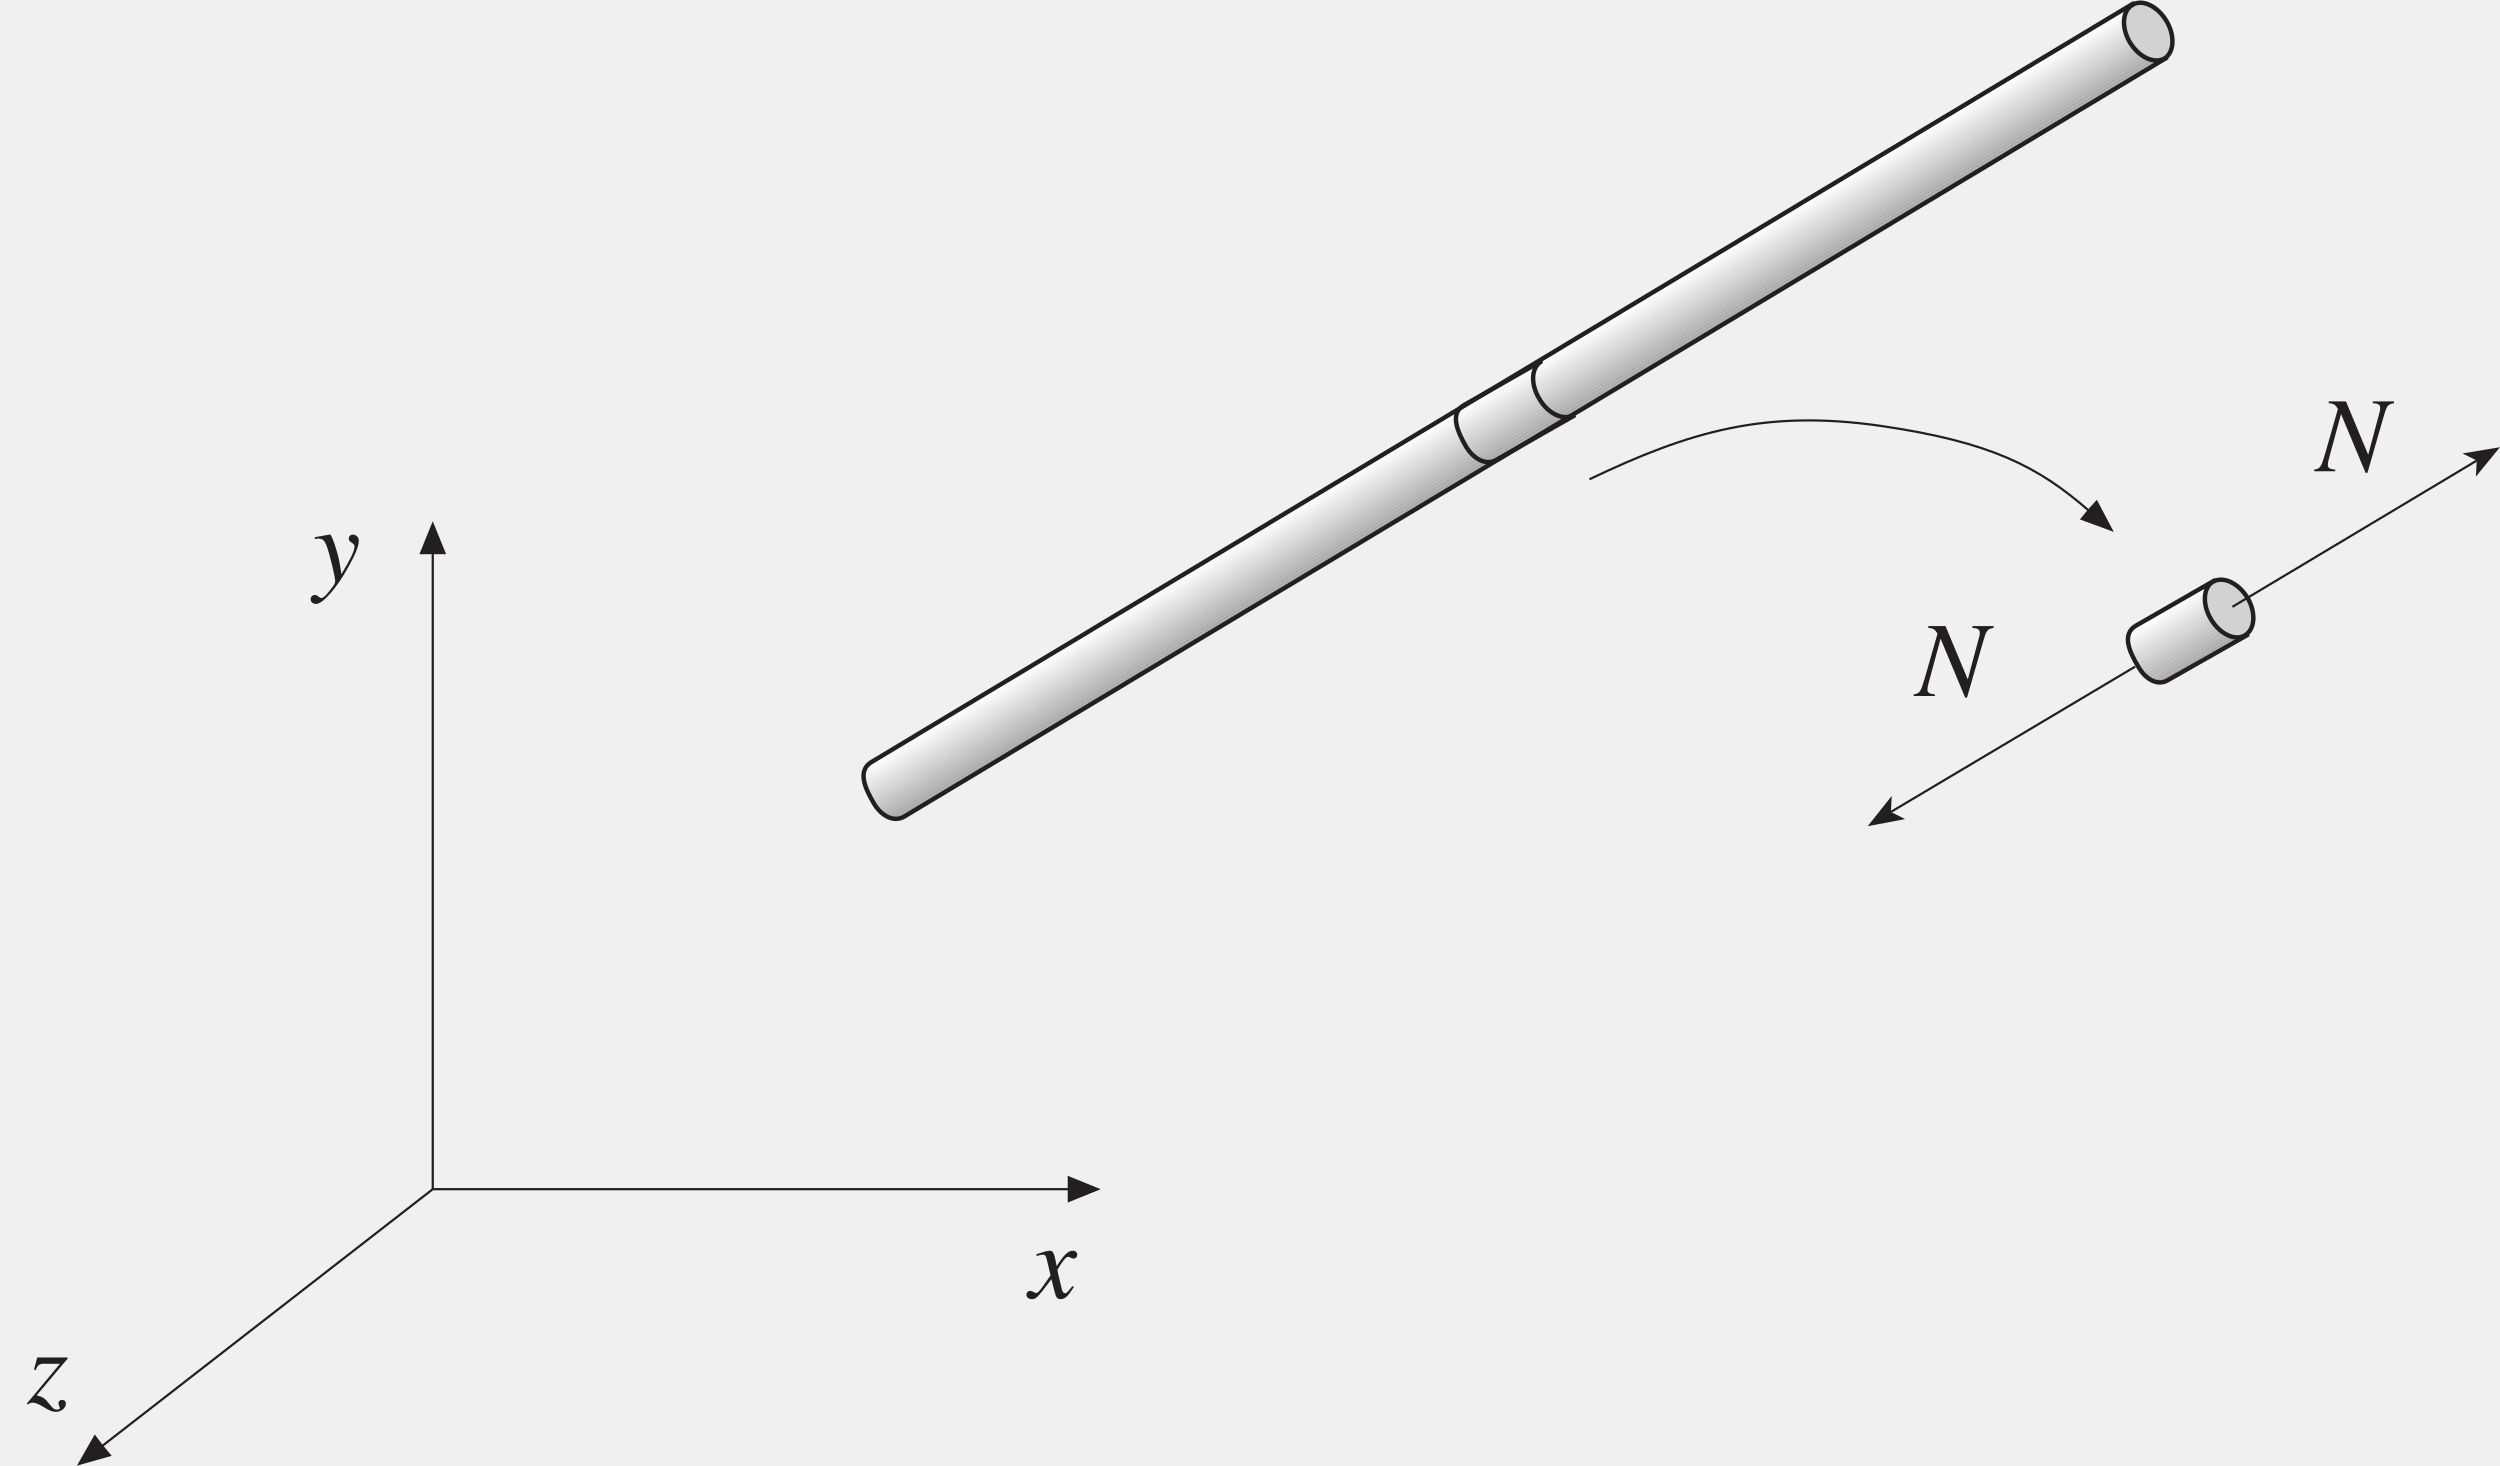
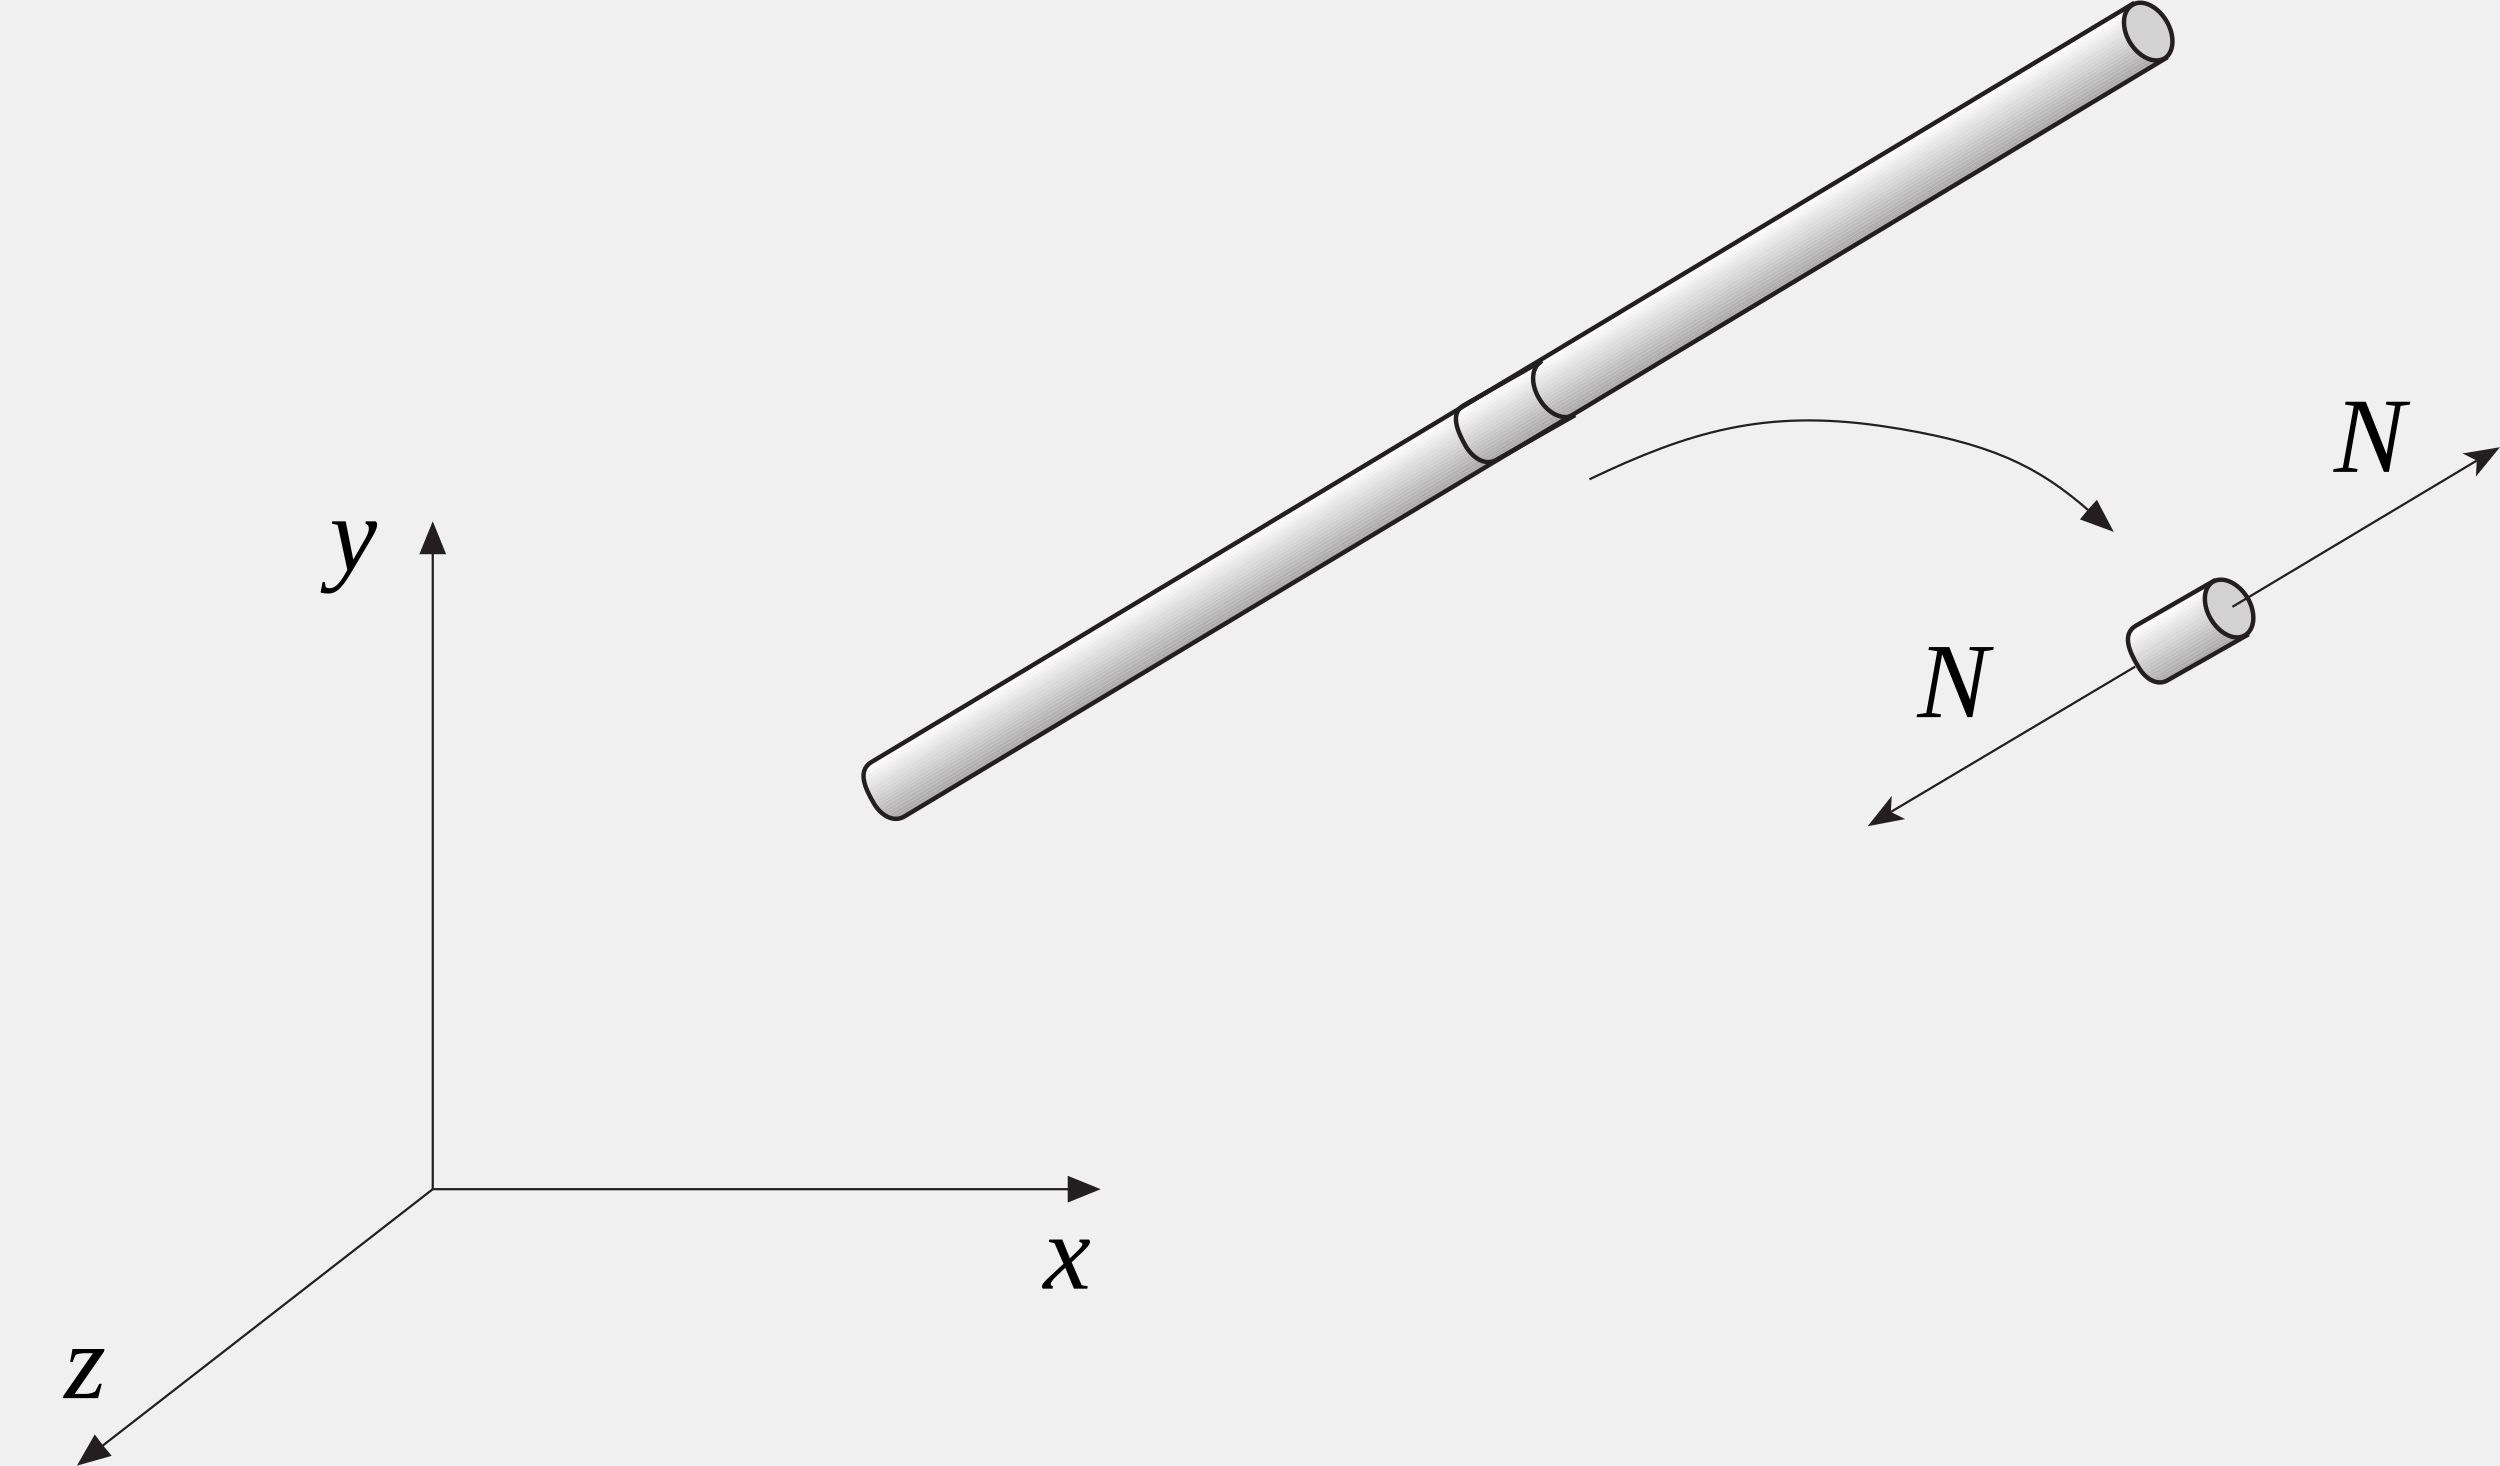
<svg xmlns="http://www.w3.org/2000/svg" version="1.1" id="svg1" width="373.773" height="219.16" viewBox="0 0 373.773 219.16">
  <defs id="defs1">
    <clipPath clipPathUnits="userSpaceOnUse" id="clipPath13">
      <path d="m 977.25,789.25 1414,850 37,-61 -1414,-850 c -12.66,-7.594 -26.488,1.598 -34,14 -10.902,18.289 -18.906,37.473 -3,47 z" id="path13" />
    </clipPath>
    <clipPath clipPathUnits="userSpaceOnUse" id="clipPath15">
      <path d="m 977.25,789.25 1414,850 37,-61 -1414,-850 c -12.66,-7.594 -26.488,1.598 -34,14 -10.902,18.289 -18.906,37.473 -3,47 z" id="path15" />
    </clipPath>
    <clipPath clipPathUnits="userSpaceOnUse" id="clipPath17">
      <path d="m 977.25,789.25 1414,850 37,-61 -1414,-850 c -12.66,-7.594 -26.488,1.598 -34,14 -10.902,18.289 -18.906,37.473 -3,47 z" id="path17" />
    </clipPath>
    <clipPath clipPathUnits="userSpaceOnUse" id="clipPath19">
      <path d="m 977.25,789.25 1414,850 37,-61 -1414,-850 c -12.66,-7.594 -26.488,1.598 -34,14 -10.902,18.289 -18.906,37.473 -3,47 z" id="path19" />
    </clipPath>
    <clipPath clipPathUnits="userSpaceOnUse" id="clipPath21">
      <path d="m 977.25,789.25 1414,850 37,-61 -1414,-850 c -12.66,-7.594 -26.488,1.598 -34,14 -10.902,18.289 -18.906,37.473 -3,47 z" id="path21" />
    </clipPath>
    <clipPath clipPathUnits="userSpaceOnUse" id="clipPath23">
      <path d="m 977.25,789.25 1414,850 37,-61 -1414,-850 c -12.66,-7.594 -26.488,1.598 -34,14 -10.902,18.289 -18.906,37.473 -3,47 z" id="path23" />
    </clipPath>
    <clipPath clipPathUnits="userSpaceOnUse" id="clipPath25">
      <path d="m 977.25,789.25 1414,850 37,-61 -1414,-850 c -12.66,-7.594 -26.488,1.598 -34,14 -10.902,18.289 -18.906,37.473 -3,47 z" id="path25" />
    </clipPath>
    <clipPath clipPathUnits="userSpaceOnUse" id="clipPath27">
      <path d="m 977.25,789.25 1414,850 37,-61 -1414,-850 c -12.66,-7.594 -26.488,1.598 -34,14 -10.902,18.289 -18.906,37.473 -3,47 z" id="path27" />
    </clipPath>
    <clipPath clipPathUnits="userSpaceOnUse" id="clipPath29">
      <path d="m 977.25,789.25 1414,850 37,-61 -1414,-850 c -12.66,-7.594 -26.488,1.598 -34,14 -10.902,18.289 -18.906,37.473 -3,47 z" id="path29" />
    </clipPath>
    <clipPath clipPathUnits="userSpaceOnUse" id="clipPath31">
      <path d="m 977.25,789.25 1414,850 37,-61 -1414,-850 c -12.66,-7.594 -26.488,1.598 -34,14 -10.902,18.289 -18.906,37.473 -3,47 z" id="path31" />
    </clipPath>
    <clipPath clipPathUnits="userSpaceOnUse" id="clipPath33">
      <path d="m 977.25,789.25 1414,850 37,-61 -1414,-850 c -12.66,-7.594 -26.488,1.598 -34,14 -10.902,18.289 -18.906,37.473 -3,47 z" id="path33" />
    </clipPath>
    <clipPath clipPathUnits="userSpaceOnUse" id="clipPath35">
      <path d="m 977.25,789.25 1414,850 37,-61 -1414,-850 c -12.66,-7.594 -26.488,1.598 -34,14 -10.902,18.289 -18.906,37.473 -3,47 z" id="path35" />
    </clipPath>
    <clipPath clipPathUnits="userSpaceOnUse" id="clipPath37">
      <path d="m 977.25,789.25 1414,850 37,-61 -1414,-850 c -12.66,-7.594 -26.488,1.598 -34,14 -10.902,18.289 -18.906,37.473 -3,47 z" id="path37" />
    </clipPath>
    <clipPath clipPathUnits="userSpaceOnUse" id="clipPath39">
      <path d="m 977.25,789.25 1414,850 37,-61 -1414,-850 c -12.66,-7.594 -26.488,1.598 -34,14 -10.902,18.289 -18.906,37.473 -3,47 z" id="path39" />
    </clipPath>
    <clipPath clipPathUnits="userSpaceOnUse" id="clipPath41">
      <path d="m 977.25,789.25 1414,850 37,-61 -1414,-850 c -12.66,-7.594 -26.488,1.598 -34,14 -10.902,18.289 -18.906,37.473 -3,47 z" id="path41" />
    </clipPath>
    <clipPath clipPathUnits="userSpaceOnUse" id="clipPath43">
      <path d="m 977.25,789.25 1414,850 37,-61 -1414,-850 c -12.66,-7.594 -26.488,1.598 -34,14 -10.902,18.289 -18.906,37.473 -3,47 z" id="path43" />
    </clipPath>
    <clipPath clipPathUnits="userSpaceOnUse" id="clipPath45">
      <path d="m 977.25,789.25 1414,850 37,-61 -1414,-850 c -12.66,-7.594 -26.488,1.598 -34,14 -10.902,18.289 -18.906,37.473 -3,47 z" id="path45" />
    </clipPath>
    <clipPath clipPathUnits="userSpaceOnUse" id="clipPath47">
      <path d="m 977.25,789.25 1414,850 37,-61 -1414,-850 c -12.66,-7.594 -26.488,1.598 -34,14 -10.902,18.289 -18.906,37.473 -3,47 z" id="path47" />
    </clipPath>
    <clipPath clipPathUnits="userSpaceOnUse" id="clipPath49">
      <path d="m 977.25,789.25 1414,850 37,-61 -1414,-850 c -12.66,-7.594 -26.488,1.598 -34,14 -10.902,18.289 -18.906,37.473 -3,47 z" id="path49" />
    </clipPath>
    <clipPath clipPathUnits="userSpaceOnUse" id="clipPath51">
      <path d="m 977.25,789.25 1414,850 37,-61 -1414,-850 c -12.66,-7.594 -26.488,1.598 -34,14 -10.902,18.289 -18.906,37.473 -3,47 z" id="path51" />
    </clipPath>
    <clipPath clipPathUnits="userSpaceOnUse" id="clipPath56">
      <path d="m 2395.25,942.25 87,50 37,-61 -88,-50 c -11.98,-7.57 -25.67,1.383 -33,14 -11.08,18.074 -19.27,37.566 -3,47 z" id="path56" />
    </clipPath>
    <clipPath clipPathUnits="userSpaceOnUse" id="clipPath58">
      <path d="m 2395.25,942.25 87,50 37,-61 -88,-50 c -11.98,-7.57 -25.67,1.383 -33,14 -11.08,18.074 -19.27,37.566 -3,47 z" id="path58" />
    </clipPath>
    <clipPath clipPathUnits="userSpaceOnUse" id="clipPath60">
      <path d="m 2395.25,942.25 87,50 37,-61 -88,-50 c -11.98,-7.57 -25.67,1.383 -33,14 -11.08,18.074 -19.27,37.566 -3,47 z" id="path60" />
    </clipPath>
    <clipPath clipPathUnits="userSpaceOnUse" id="clipPath62">
      <path d="m 2395.25,942.25 87,50 37,-61 -88,-50 c -11.98,-7.57 -25.67,1.383 -33,14 -11.08,18.074 -19.27,37.566 -3,47 z" id="path62" />
    </clipPath>
    <clipPath clipPathUnits="userSpaceOnUse" id="clipPath64">
      <path d="m 2395.25,942.25 87,50 37,-61 -88,-50 c -11.98,-7.57 -25.67,1.383 -33,14 -11.08,18.074 -19.27,37.566 -3,47 z" id="path64" />
    </clipPath>
    <clipPath clipPathUnits="userSpaceOnUse" id="clipPath66">
      <path d="m 2395.25,942.25 87,50 37,-61 -88,-50 c -11.98,-7.57 -25.67,1.383 -33,14 -11.08,18.074 -19.27,37.566 -3,47 z" id="path66" />
    </clipPath>
    <clipPath clipPathUnits="userSpaceOnUse" id="clipPath68">
      <path d="m 2395.25,942.25 87,50 37,-61 -88,-50 c -11.98,-7.57 -25.67,1.383 -33,14 -11.08,18.074 -19.27,37.566 -3,47 z" id="path68" />
    </clipPath>
    <clipPath clipPathUnits="userSpaceOnUse" id="clipPath70">
      <path d="m 2395.25,942.25 87,50 37,-61 -88,-50 c -11.98,-7.57 -25.67,1.383 -33,14 -11.08,18.074 -19.27,37.566 -3,47 z" id="path70" />
    </clipPath>
    <clipPath clipPathUnits="userSpaceOnUse" id="clipPath72">
      <path d="m 2395.25,942.25 87,50 37,-61 -88,-50 c -11.98,-7.57 -25.67,1.383 -33,14 -11.08,18.074 -19.27,37.566 -3,47 z" id="path72" />
    </clipPath>
    <clipPath clipPathUnits="userSpaceOnUse" id="clipPath74">
      <path d="m 2395.25,942.25 87,50 37,-61 -88,-50 c -11.98,-7.57 -25.67,1.383 -33,14 -11.08,18.074 -19.27,37.566 -3,47 z" id="path74" />
    </clipPath>
    <clipPath clipPathUnits="userSpaceOnUse" id="clipPath76">
      <path d="m 2395.25,942.25 87,50 37,-61 -88,-50 c -11.98,-7.57 -25.67,1.383 -33,14 -11.08,18.074 -19.27,37.566 -3,47 z" id="path76" />
    </clipPath>
    <clipPath clipPathUnits="userSpaceOnUse" id="clipPath78">
      <path d="m 2395.25,942.25 87,50 37,-61 -88,-50 c -11.98,-7.57 -25.67,1.383 -33,14 -11.08,18.074 -19.27,37.566 -3,47 z" id="path78" />
    </clipPath>
    <clipPath clipPathUnits="userSpaceOnUse" id="clipPath80">
      <path d="m 2395.25,942.25 87,50 37,-61 -88,-50 c -11.98,-7.57 -25.67,1.383 -33,14 -11.08,18.074 -19.27,37.566 -3,47 z" id="path80" />
    </clipPath>
    <clipPath clipPathUnits="userSpaceOnUse" id="clipPath82">
      <path d="m 2395.25,942.25 87,50 37,-61 -88,-50 c -11.98,-7.57 -25.67,1.383 -33,14 -11.08,18.074 -19.27,37.566 -3,47 z" id="path82" />
    </clipPath>
    <clipPath clipPathUnits="userSpaceOnUse" id="clipPath84">
      <path d="m 2395.25,942.25 87,50 37,-61 -88,-50 c -11.98,-7.57 -25.67,1.383 -33,14 -11.08,18.074 -19.27,37.566 -3,47 z" id="path84" />
    </clipPath>
    <clipPath clipPathUnits="userSpaceOnUse" id="clipPath86">
      <path d="m 2395.25,942.25 87,50 37,-61 -88,-50 c -11.98,-7.57 -25.67,1.383 -33,14 -11.08,18.074 -19.27,37.566 -3,47 z" id="path86" />
    </clipPath>
    <clipPath clipPathUnits="userSpaceOnUse" id="clipPath88">
      <path d="m 2395.25,942.25 87,50 37,-61 -88,-50 c -11.98,-7.57 -25.67,1.383 -33,14 -11.08,18.074 -19.27,37.566 -3,47 z" id="path88" />
    </clipPath>
    <clipPath clipPathUnits="userSpaceOnUse" id="clipPath90">
      <path d="m 2395.25,942.25 87,50 37,-61 -88,-50 c -11.98,-7.57 -25.67,1.383 -33,14 -11.08,18.074 -19.27,37.566 -3,47 z" id="path90" />
    </clipPath>
    <clipPath clipPathUnits="userSpaceOnUse" id="clipPath92">
      <path d="m 2395.25,942.25 87,50 37,-61 -88,-50 c -11.98,-7.57 -25.67,1.383 -33,14 -11.08,18.074 -19.27,37.566 -3,47 z" id="path92" />
    </clipPath>
    <clipPath clipPathUnits="userSpaceOnUse" id="clipPath94">
      <path d="m 2395.25,942.25 87,50 37,-61 -88,-50 c -11.98,-7.57 -25.67,1.383 -33,14 -11.08,18.074 -19.27,37.566 -3,47 z" id="path94" />
    </clipPath>
  </defs>
  <g id="g1">
    <path id="path1" d="m 1782.25,1106.25 c 112.57,53.78 196.37,78.38 326,60 124.91,-18.24 177.41,-45.73 235,-96" style="fill:none;stroke:#231f20;stroke-width:2.5;stroke-linecap:butt;stroke-linejoin:miter;stroke-miterlimit:3.864;stroke-dasharray:none;stroke-opacity:1" transform="matrix(0.1333333,0,0,-0.1333333,0,219.16)" />
    <path id="path2" d="m 2341.25,1072.25 10,11 19,-36 -38,14 9,11" style="fill:#231f20;fill-opacity:1;fill-rule:evenodd;stroke:none" transform="matrix(0.1333333,0,0,-0.1333333,0,219.16)" />
    <path id="path3" d="m 2120.25,733.25 274,163" style="fill:none;stroke:#231f20;stroke-width:2.5;stroke-linecap:butt;stroke-linejoin:miter;stroke-miterlimit:3.864;stroke-dasharray:none;stroke-opacity:1" transform="matrix(0.1333333,0,0,-0.1333333,0,219.16)" />
    <path id="path4" d="m 2120.25,733.25 16,-8 -42,-8 27,34 -1,-18" style="fill:#231f20;fill-opacity:1;fill-rule:evenodd;stroke:none" transform="matrix(0.1333333,0,0,-0.1333333,0,219.16)" />
-     <path id="path5" d="M 8.719,-7.841 H 6.34 v 0.199 c 0.68,0.059 0.832,0.176 0.832,0.609 0,0.141 -0.023,0.27 -0.105,0.527 -0.012,0.035 -0.023,0.082 -0.023,0.094 l -1.219,4.559 -2.496,-5.988 H 1.395 v 0.199 c 0.562,0.047 0.797,0.199 1.031,0.668 l -1.43,5.004 c -0.457,1.535 -0.551,1.676 -1.23,1.781 v 0.188 H 2.133 v -0.188 c -0.621,-0.047 -0.832,-0.188 -0.832,-0.516 0,-0.164 0.035,-0.398 0.105,-0.656 l 1.371,-5.062 2.754,6.598 h 0.211 l 1.734,-6.035 c 0.445,-1.559 0.492,-1.617 1.242,-1.781 z M 53.619,-33.039 H 51.24 v 0.199 c 0.68,0.059 0.832,0.176 0.832,0.609 0,0.141 -0.023,0.27 -0.105,0.527 -0.012,0.035 -0.023,0.082 -0.023,0.094 l -1.219,4.559 -2.496,-5.988 h -1.934 v 0.199 c 0.562,0.047 0.797,0.199 1.031,0.668 l -1.43,5.004 c -0.457,1.535 -0.551,1.676 -1.23,1.781 v 0.188 h 2.367 v -0.188 c -0.621,-0.047 -0.832,-0.188 -0.832,-0.516 0,-0.164 0.035,-0.398 0.105,-0.656 l 1.371,-5.062 2.754,6.598 h 0.211 l 1.734,-6.035 c 0.445,-1.559 0.492,-1.617 1.242,-1.781 z M -210.826,75.597 c 0.234,-0.598 0.422,-0.727 0.973,-0.715 h 1.746 l -3.715,4.465 0.105,0.105 c 0.199,-0.152 0.352,-0.211 0.539,-0.211 0.316,0 0.703,0.152 1.266,0.504 0.598,0.375 0.996,0.527 1.336,0.527 0.609,0 1.137,-0.434 1.137,-0.914 0,-0.258 -0.176,-0.434 -0.422,-0.434 -0.246,0 -0.41,0.164 -0.41,0.387 0,0.094 0.035,0.199 0.105,0.352 0.035,0.07 0.059,0.141 0.059,0.176 0,0.105 -0.129,0.176 -0.316,0.176 -0.305,0 -0.445,-0.105 -0.844,-0.598 -0.527,-0.68 -0.75,-0.832 -1.453,-0.996 l 3.48,-4.125 v -0.129 h -3.41 l -0.363,1.371 z m 116.253,-9.434 c -0.105,0.117 -0.164,0.188 -0.27,0.328 -0.27,0.363 -0.422,0.48 -0.562,0.48 -0.164,0 -0.281,-0.152 -0.363,-0.492 -0.035,-0.129 -0.035,-0.152 -0.047,-0.188 -0.293,-1.23 -0.434,-1.781 -0.434,-1.957 0.539,-0.938 0.961,-1.453 1.184,-1.453 0.07,0 0.176,0.035 0.281,0.094 0.152,0.082 0.234,0.105 0.34,0.105 0.234,0 0.41,-0.176 0.41,-0.434 0,-0.258 -0.211,-0.445 -0.492,-0.445 -0.527,0 -0.973,0.434 -1.816,1.723 l -0.129,-0.656 c -0.164,-0.82 -0.305,-1.066 -0.621,-1.066 -0.281,0 -0.668,0.105 -1.406,0.352 -0.07,0.023 -0.07,0.023 -0.129,0.047 l 0.047,0.188 c 0.469,-0.129 0.551,-0.141 0.668,-0.141 0.305,0 0.375,0.117 0.539,0.832 l 0.352,1.477 -0.984,1.406 c -0.258,0.352 -0.48,0.574 -0.609,0.574 -0.082,0 -0.199,-0.035 -0.316,-0.105 -0.152,-0.094 -0.281,-0.129 -0.387,-0.129 -0.234,0 -0.41,0.188 -0.41,0.422 0,0.316 0.234,0.504 0.609,0.504 0.363,0 0.516,-0.105 1.113,-0.82 0.316,-0.398 0.586,-0.762 1.078,-1.418 l 0.363,1.441 c 0.152,0.621 0.305,0.797 0.691,0.797 0.457,0 0.773,-0.281 1.465,-1.359 z M -179.525,-17.606 c 0.152,-0.035 0.246,-0.047 0.375,-0.047 0.492,0 0.727,0.199 0.961,0.844 0.328,0.891 0.949,3.457 0.949,3.914 0,0.188 -0.082,0.387 -0.258,0.609 -0.328,0.445 -0.609,0.785 -0.75,0.938 -0.258,0.258 -0.387,0.363 -0.539,0.363 -0.082,0 -0.152,-0.035 -0.293,-0.141 -0.176,-0.141 -0.293,-0.199 -0.445,-0.199 -0.258,0 -0.469,0.199 -0.469,0.469 0,0.316 0.258,0.527 0.621,0.527 0.762,0 2.32,-1.793 3.633,-4.172 0.82,-1.477 1.148,-2.344 1.148,-2.93 0,-0.363 -0.293,-0.668 -0.656,-0.668 -0.281,0 -0.469,0.188 -0.469,0.445 0,0.199 0.094,0.316 0.34,0.469 0.223,0.141 0.305,0.246 0.305,0.41 0,0.48 -0.434,1.406 -1.465,3.105 l -0.234,-1.395 c -0.188,-1.066 -0.855,-3.035 -1.031,-3.035 h -0.047 c -0.023,0.012 -0.059,0.012 -0.117,0.012 -0.094,0.012 -0.539,0.094 -1.172,0.211 -0.059,0.012 -0.211,0.047 -0.387,0.07 z m 0,0" style="fill:#231f20;fill-opacity:1;fill-rule:nonzero;stroke:none" aria-label="N&#10;N&#10;z&#10;x&#10;y" transform="matrix(1.333333,0,0,1.333333,286.4333,104.06)" />
    <path id="path6" d="m 485.25,310.25 -372,-289" style="fill:none;stroke:#231f20;stroke-width:2.5;stroke-linecap:butt;stroke-linejoin:miter;stroke-miterlimit:3.864;stroke-dasharray:none;stroke-opacity:1" transform="matrix(0.1333333,0,0,-0.1333333,0,219.16)" />
    <path id="path7" d="m 115.25,23.25 10,-12 -39,-11 20,35 9,-12" style="fill:#231f20;fill-opacity:1;fill-rule:evenodd;stroke:none" transform="matrix(0.1333333,0,0,-0.1333333,0,219.16)" />
    <path id="path8" d="m 485.25,1024.25 v -714" style="fill:none;stroke:#231f20;stroke-width:2.5;stroke-linecap:butt;stroke-linejoin:miter;stroke-miterlimit:3.864;stroke-dasharray:none;stroke-opacity:1" transform="matrix(0.1333333,0,0,-0.1333333,0,219.16)" />
    <path id="path9" d="m 485.25,1022.25 h -15 l 15,37 15,-37 h -15" style="fill:#231f20;fill-opacity:1;fill-rule:evenodd;stroke:none" transform="matrix(0.1333333,0,0,-0.1333333,0,219.16)" />
    <path id="path10" d="m 485.25,310.25 h 714" style="fill:none;stroke:#231f20;stroke-width:2.5;stroke-linecap:butt;stroke-linejoin:miter;stroke-miterlimit:3.864;stroke-dasharray:none;stroke-opacity:1" transform="matrix(0.1333333,0,0,-0.1333333,0,219.16)" />
    <path id="path11" d="m 1197.25,310.25 v 15 l 37,-15 -37,-15 v 15" style="fill:#231f20;fill-opacity:1;fill-rule:evenodd;stroke:none" transform="matrix(0.1333333,0,0,-0.1333333,0,219.16)" />
    <path id="path12" d="m 960.25,775.25 -2,3 1434,861 1,-3 z" style="fill:#ffffff;fill-opacity:1;fill-rule:nonzero;stroke:none" transform="matrix(0.1333333,0,0,-0.1333333,0,219.16)" clip-path="url(#clipPath13)" />
    <path id="path14" d="m 962.25,772.25 -2,3 1433,861 2,-3 z" style="fill:#fafafa;fill-opacity:1;fill-rule:nonzero;stroke:none" transform="matrix(0.1333333,0,0,-0.1333333,0,219.16)" clip-path="url(#clipPath15)" />
    <path id="path16" d="m 964.25,769.25 -2,3 1433,861 2,-3 z" style="fill:#f6f6f6;fill-opacity:1;fill-rule:nonzero;stroke:none" transform="matrix(0.1333333,0,0,-0.1333333,0,219.16)" clip-path="url(#clipPath17)" />
    <path id="path18" d="m 966.25,766.25 -2,3 1433,861 2,-3 z" style="fill:#f1f1f1;fill-opacity:1;fill-rule:nonzero;stroke:none" transform="matrix(0.1333333,0,0,-0.1333333,0,219.16)" clip-path="url(#clipPath19)" />
    <path id="path20" d="m 968.25,763.25 -2,3 1433,861 2,-3 z" style="fill:#ececec;fill-opacity:1;fill-rule:nonzero;stroke:none" transform="matrix(0.1333333,0,0,-0.1333333,0,219.16)" clip-path="url(#clipPath21)" />
    <path id="path22" d="m 970.25,760.25 -2,3 1433,861 2,-3 z" style="fill:#e8e7e8;fill-opacity:1;fill-rule:nonzero;stroke:none" transform="matrix(0.1333333,0,0,-0.1333333,0,219.16)" clip-path="url(#clipPath23)" />
    <path id="path24" d="m 971.25,757.25 -1,3 1433,861 1,-3 z" style="fill:#e3e3e3;fill-opacity:1;fill-rule:nonzero;stroke:none" transform="matrix(0.1333333,0,0,-0.1333333,0,219.16)" clip-path="url(#clipPath25)" />
    <path id="path26" d="m 973.25,753.25 -2,4 1433,861 2,-4 z" style="fill:#dfdede;fill-opacity:1;fill-rule:nonzero;stroke:none" transform="matrix(0.1333333,0,0,-0.1333333,0,219.16)" clip-path="url(#clipPath27)" />
    <path id="path28" d="m 975.25,750.25 -2,3 1433,861 2,-3 z" style="fill:#dad9d9;fill-opacity:1;fill-rule:nonzero;stroke:none" transform="matrix(0.1333333,0,0,-0.1333333,0,219.16)" clip-path="url(#clipPath29)" />
    <path id="path30" d="m 977.25,747.25 -2,3 1433,861 2,-3 z" style="fill:#d5d5d5;fill-opacity:1;fill-rule:nonzero;stroke:none" transform="matrix(0.1333333,0,0,-0.1333333,0,219.16)" clip-path="url(#clipPath31)" />
    <path id="path32" d="m 979.25,744.25 -2,3 1433,861 2,-3 z" style="fill:#d1d0d0;fill-opacity:1;fill-rule:nonzero;stroke:none" transform="matrix(0.1333333,0,0,-0.1333333,0,219.16)" clip-path="url(#clipPath33)" />
    <path id="path34" d="m 981.25,741.25 -2,3 1433,861 2,-3 z" style="fill:#cccbcb;fill-opacity:1;fill-rule:nonzero;stroke:none" transform="matrix(0.1333333,0,0,-0.1333333,0,219.16)" clip-path="url(#clipPath35)" />
    <path id="path36" d="m 982.25,738.25 -1,3 1433,861 1,-3 z" style="fill:#c7c6c7;fill-opacity:1;fill-rule:nonzero;stroke:none" transform="matrix(0.1333333,0,0,-0.1333333,0,219.16)" clip-path="url(#clipPath37)" />
    <path id="path38" d="m 984.25,735.25 -2,3 1433,861 2,-3 z" style="fill:#c3c2c2;fill-opacity:1;fill-rule:nonzero;stroke:none" transform="matrix(0.1333333,0,0,-0.1333333,0,219.16)" clip-path="url(#clipPath39)" />
    <path id="path40" d="m 986.25,732.25 -2,3 1433,861 2,-3 z" style="fill:#bebdbd;fill-opacity:1;fill-rule:nonzero;stroke:none" transform="matrix(0.1333333,0,0,-0.1333333,0,219.16)" clip-path="url(#clipPath41)" />
    <path id="path42" d="m 988.25,729.25 -2,3 1433,861 2,-3 z" style="fill:#bab8b9;fill-opacity:1;fill-rule:nonzero;stroke:none" transform="matrix(0.1333333,0,0,-0.1333333,0,219.16)" clip-path="url(#clipPath43)" />
    <path id="path44" d="m 990.25,726.25 -2,3 1433,861 2,-3 z" style="fill:#b5b4b4;fill-opacity:1;fill-rule:nonzero;stroke:none" transform="matrix(0.1333333,0,0,-0.1333333,0,219.16)" clip-path="url(#clipPath45)" />
    <path id="path46" d="m 992.25,723.25 -2,3 1433,861 2,-3 z" style="fill:#b0afaf;fill-opacity:1;fill-rule:nonzero;stroke:none" transform="matrix(0.1333333,0,0,-0.1333333,0,219.16)" clip-path="url(#clipPath47)" />
    <path id="path48" d="m 993.25,720.25 -1,3 1433,861 1,-3 z" style="fill:#acaaab;fill-opacity:1;fill-rule:nonzero;stroke:none" transform="matrix(0.1333333,0,0,-0.1333333,0,219.16)" clip-path="url(#clipPath49)" />
    <path id="path50" d="m 995.25,717.25 -2,3 1433,861 2,-3 z" style="fill:#a7a5a6;fill-opacity:1;fill-rule:nonzero;stroke:none" transform="matrix(0.1333333,0,0,-0.1333333,0,219.16)" clip-path="url(#clipPath51)" />
    <path id="path52" d="m 977.25,789.25 1414,850 37,-61 -1414,-850 c -12.66,-7.594 -26.488,1.598 -34,14 -10.902,18.289 -18.906,37.473 -3,47 z" style="fill:none;stroke:#231f20;stroke-width:5;stroke-linecap:butt;stroke-linejoin:miter;stroke-miterlimit:3.864;stroke-dasharray:none;stroke-opacity:1" transform="matrix(0.1333333,0,0,-0.1333333,0,219.16)" />
    <path id="path53" d="m 2429.25,1620.25 c 9.8,-16.33 8.78,-35.21 -2,-42 -11.65,-6.69 -28.8,1.27 -39,18 -9.71,16.4 -8.68,35.29 3,42 10.74,6.76 27.9,-1.2 38,-18" style="fill:#d3d2d2;fill-opacity:1;fill-rule:nonzero;stroke:none" transform="matrix(0.1333333,0,0,-0.1333333,0,219.16)" />
    <path id="path54" d="m 2429.25,1620.25 c 9.8,-16.33 8.78,-35.21 -2,-42 -11.65,-6.69 -28.8,1.27 -39,18 -9.71,16.4 -8.68,35.29 3,42 10.74,6.76 27.9,-1.2 38,-18 z" style="fill:none;stroke:#231f20;stroke-width:5;stroke-linecap:butt;stroke-linejoin:miter;stroke-miterlimit:3.864;stroke-dasharray:none;stroke-opacity:1" transform="matrix(0.1333333,0,0,-0.1333333,0,219.16)" />
    <path id="path55" d="m 2378.25,928.25 -2,3 105,63 2,-3 z" style="fill:#ffffff;fill-opacity:1;fill-rule:nonzero;stroke:none" transform="matrix(0.1333333,0,0,-0.1333333,0,219.16)" clip-path="url(#clipPath56)" />
    <path id="path57" d="m 2380.25,924.25 -2,4 105,63 2,-4 z" style="fill:#fafafa;fill-opacity:1;fill-rule:nonzero;stroke:none" transform="matrix(0.1333333,0,0,-0.1333333,0,219.16)" clip-path="url(#clipPath58)" />
    <path id="path59" d="m 2382.25,921.25 -2,3 105,63 2,-3 z" style="fill:#f6f6f6;fill-opacity:1;fill-rule:nonzero;stroke:none" transform="matrix(0.1333333,0,0,-0.1333333,0,219.16)" clip-path="url(#clipPath60)" />
    <path id="path61" d="m 2384.25,918.25 -2,3 105,63 2,-3 z" style="fill:#f1f1f1;fill-opacity:1;fill-rule:nonzero;stroke:none" transform="matrix(0.1333333,0,0,-0.1333333,0,219.16)" clip-path="url(#clipPath62)" />
    <path id="path63" d="m 2386.25,915.25 -2,3 105,63 2,-3 z" style="fill:#ececec;fill-opacity:1;fill-rule:nonzero;stroke:none" transform="matrix(0.1333333,0,0,-0.1333333,0,219.16)" clip-path="url(#clipPath64)" />
    <path id="path65" d="m 2388.25,912.25 -2,3 105,63 2,-3 z" style="fill:#e8e7e8;fill-opacity:1;fill-rule:nonzero;stroke:none" transform="matrix(0.1333333,0,0,-0.1333333,0,219.16)" clip-path="url(#clipPath66)" />
    <path id="path67" d="m 2390.25,909.25 -2,3 105,63 1,-3 z" style="fill:#e3e3e3;fill-opacity:1;fill-rule:nonzero;stroke:none" transform="matrix(0.1333333,0,0,-0.1333333,0,219.16)" clip-path="url(#clipPath68)" />
    <path id="path69" d="m 2391.25,906.25 -1,3 104,63 2,-3 z" style="fill:#dfdede;fill-opacity:1;fill-rule:nonzero;stroke:none" transform="matrix(0.1333333,0,0,-0.1333333,0,219.16)" clip-path="url(#clipPath70)" />
    <path id="path71" d="m 2393.25,902.25 -2,4 105,63 2,-4 z" style="fill:#dad9d9;fill-opacity:1;fill-rule:nonzero;stroke:none" transform="matrix(0.1333333,0,0,-0.1333333,0,219.16)" clip-path="url(#clipPath72)" />
    <path id="path73" d="m 2395.25,899.25 -2,3 105,63 2,-3 z" style="fill:#d5d5d5;fill-opacity:1;fill-rule:nonzero;stroke:none" transform="matrix(0.1333333,0,0,-0.1333333,0,219.16)" clip-path="url(#clipPath74)" />
    <path id="path75" d="m 2397.25,896.25 -2,3 105,63 2,-3 z" style="fill:#d1d0d0;fill-opacity:1;fill-rule:nonzero;stroke:none" transform="matrix(0.1333333,0,0,-0.1333333,0,219.16)" clip-path="url(#clipPath76)" />
    <path id="path77" d="m 2399.25,893.25 -2,3 105,63 2,-3 z" style="fill:#cccbcb;fill-opacity:1;fill-rule:nonzero;stroke:none" transform="matrix(0.1333333,0,0,-0.1333333,0,219.16)" clip-path="url(#clipPath78)" />
    <path id="path79" d="m 2401.25,890.25 -2,3 105,63 2,-3 z" style="fill:#c7c6c7;fill-opacity:1;fill-rule:nonzero;stroke:none" transform="matrix(0.1333333,0,0,-0.1333333,0,219.16)" clip-path="url(#clipPath80)" />
    <path id="path81" d="m 2403.25,887.25 -2,3 105,63 2,-3 z" style="fill:#c3c2c2;fill-opacity:1;fill-rule:nonzero;stroke:none" transform="matrix(0.1333333,0,0,-0.1333333,0,219.16)" clip-path="url(#clipPath82)" />
    <path id="path83" d="m 2405.25,884.25 -2,3 105,63 2,-3 z" style="fill:#bebdbd;fill-opacity:1;fill-rule:nonzero;stroke:none" transform="matrix(0.1333333,0,0,-0.1333333,0,219.16)" clip-path="url(#clipPath84)" />
    <path id="path85" d="m 2407.25,880.25 -2,4 105,63 1,-4 z" style="fill:#bab8b9;fill-opacity:1;fill-rule:nonzero;stroke:none" transform="matrix(0.1333333,0,0,-0.1333333,0,219.16)" clip-path="url(#clipPath86)" />
    <path id="path87" d="m 2408.25,877.25 -1,3 104,63 2,-3 z" style="fill:#b5b4b4;fill-opacity:1;fill-rule:nonzero;stroke:none" transform="matrix(0.1333333,0,0,-0.1333333,0,219.16)" clip-path="url(#clipPath88)" />
    <path id="path89" d="m 2410.25,874.25 -2,3 105,63 2,-3 z" style="fill:#b0afaf;fill-opacity:1;fill-rule:nonzero;stroke:none" transform="matrix(0.1333333,0,0,-0.1333333,0,219.16)" clip-path="url(#clipPath90)" />
    <path id="path91" d="m 2412.25,871.25 -2,3 105,63 2,-3 z" style="fill:#acaaab;fill-opacity:1;fill-rule:nonzero;stroke:none" transform="matrix(0.1333333,0,0,-0.1333333,0,219.16)" clip-path="url(#clipPath92)" />
    <path id="path93" d="m 2414.25,868.25 -2,3 105,63 2,-3 z" style="fill:#a7a5a6;fill-opacity:1;fill-rule:nonzero;stroke:none" transform="matrix(0.1333333,0,0,-0.1333333,0,219.16)" clip-path="url(#clipPath94)" />
    <path id="path95" d="m 2395.25,942.25 87,50 37,-61 -88,-50 c -11.98,-7.57 -25.67,1.383 -33,14 -11.08,18.074 -19.27,37.566 -3,47 z" style="fill:none;stroke:#231f20;stroke-width:5;stroke-linecap:butt;stroke-linejoin:miter;stroke-miterlimit:3.864;stroke-dasharray:none;stroke-opacity:1" transform="matrix(0.1333333,0,0,-0.1333333,0,219.16)" />
    <path id="path96" d="m 2520.25,973.25 c 9.55,-16.238 8.52,-35.129 -3,-42 -10.9,-6.605 -28.06,1.359 -38,18 -9.96,16.484 -8.94,35.371 2,42 11.48,6.848 28.64,-1.117 39,-18" style="fill:#d3d2d2;fill-opacity:1;fill-rule:nonzero;stroke:none" transform="matrix(0.1333333,0,0,-0.1333333,0,219.16)" />
    <path id="path97" d="m 2520.25,973.25 c 9.55,-16.238 8.52,-35.129 -3,-42 -10.9,-6.605 -28.06,1.359 -38,18 -9.96,16.484 -8.94,35.371 2,42 11.48,6.848 28.64,-1.117 39,-18 z" style="fill:none;stroke:#231f20;stroke-width:5;stroke-linecap:butt;stroke-linejoin:miter;stroke-miterlimit:3.864;stroke-dasharray:none;stroke-opacity:1" transform="matrix(0.1333333,0,0,-0.1333333,0,219.16)" />
    <path id="path98" d="m 1764.25,1178.25 c -11.26,-6.48 -28.41,1.48 -38,18 -10.32,16.61 -9.3,35.5 2,42" style="fill:none;stroke:#231f20;stroke-width:5;stroke-linecap:butt;stroke-linejoin:miter;stroke-miterlimit:3.864;stroke-dasharray:none;stroke-opacity:1" transform="matrix(0.1333333,0,0,-0.1333333,0,219.16)" />
    <path id="path99" d="m 1766.25,1178.25 -88,-50 c -12.34,-7.45 -26.02,1.51 -34,14 -10.44,18.2 -18.62,37.69 -3,47 l 88,50" style="fill:none;stroke:#231f20;stroke-width:5;stroke-linecap:butt;stroke-linejoin:miter;stroke-miterlimit:3.864;stroke-dasharray:none;stroke-opacity:1" transform="matrix(0.1333333,0,0,-0.1333333,0,219.16)" />
    <path id="path100" d="m 2503.25,963.25 274,164" style="fill:none;stroke:#231f20;stroke-width:2.5;stroke-linecap:butt;stroke-linejoin:miter;stroke-miterlimit:3.864;stroke-dasharray:none;stroke-opacity:1" transform="matrix(0.1333333,0,0,-0.1333333,0,219.16)" />
    <path id="path101" d="m 2777.25,1127.25 -16,8 42,7 -27,-33 1,18" style="fill:#231f20;fill-opacity:1;fill-rule:evenodd;stroke:none" transform="matrix(0.1333333,0,0,-0.1333333,0,219.16)" />
+     <text xml:space="preserve" style="font-style:italic;font-variant:normal;font-weight:normal;font-stretch:normal;font-size:16px;font-family:'Times New Roman';-inkscape-font-specification:'Times New Roman, Italic';font-variant-ligatures:normal;font-variant-caps:normal;font-variant-numeric:normal;font-variant-east-asian:normal;fill:#000000" x="155.987" y="192.667" id="text3">
+       <tspan id="tspan3" x="155.987" y="192.667">x</tspan>
+     </text>
+     <text xml:space="preserve" style="font-style:italic;font-variant:normal;font-weight:normal;font-stretch:normal;font-size:16px;font-family:'Times New Roman';-inkscape-font-specification:'Times New Roman, Italic';font-variant-ligatures:normal;font-variant-caps:normal;font-variant-numeric:normal;font-variant-east-asian:normal;fill:#000000" x="49.275" y="85.287" id="text4">
+       <tspan id="tspan4" x="49.275" y="85.287">y</tspan>
+     </text>
+     <text xml:space="preserve" style="font-style:italic;font-variant:normal;font-weight:normal;font-stretch:normal;font-size:16px;font-family:'Times New Roman';-inkscape-font-specification:'Times New Roman, Italic';font-variant-ligatures:normal;font-variant-caps:normal;font-variant-numeric:normal;font-variant-east-asian:normal;fill:#000000" x="9.601" y="209.031" id="text4-2">
+       <tspan id="tspan4-0" x="9.601" y="209.031">z</tspan>
+     </text>
+     <text xml:space="preserve" style="font-style:italic;font-variant:normal;font-weight:normal;font-stretch:normal;font-size:12px;font-family:'Times New Roman';-inkscape-font-specification:'Times New Roman, Italic';font-variant-ligatures:normal;font-variant-caps:normal;font-variant-numeric:normal;font-variant-east-asian:normal;fill:#000000" x="286.668" y="107.224" id="text2">
+       <tspan id="tspan2" x="286.668" y="107.224" style="font-style:italic;font-variant:normal;font-weight:normal;font-stretch:normal;font-size:16px;font-family:'Times New Roman';-inkscape-font-specification:'Times New Roman, Italic';font-variant-ligatures:normal;font-variant-caps:normal;font-variant-numeric:normal;font-variant-east-asian:normal">N</tspan>
+     </text>
+     <text xml:space="preserve" style="font-style:italic;font-variant:normal;font-weight:normal;font-stretch:normal;font-size:12px;font-family:'Times New Roman';-inkscape-font-specification:'Times New Roman, Italic';font-variant-ligatures:normal;font-variant-caps:normal;font-variant-numeric:normal;font-variant-east-asian:normal;fill:#000000" x="348.945" y="70.548" id="text2-3">
+       <tspan id="tspan2-0" x="348.945" y="70.548" style="font-style:italic;font-variant:normal;font-weight:normal;font-stretch:normal;font-size:16px;font-family:'Times New Roman';-inkscape-font-specification:'Times New Roman, Italic';font-variant-ligatures:normal;font-variant-caps:normal;font-variant-numeric:normal;font-variant-east-asian:normal">N</tspan>
+     </text>
  </g>
</svg>
